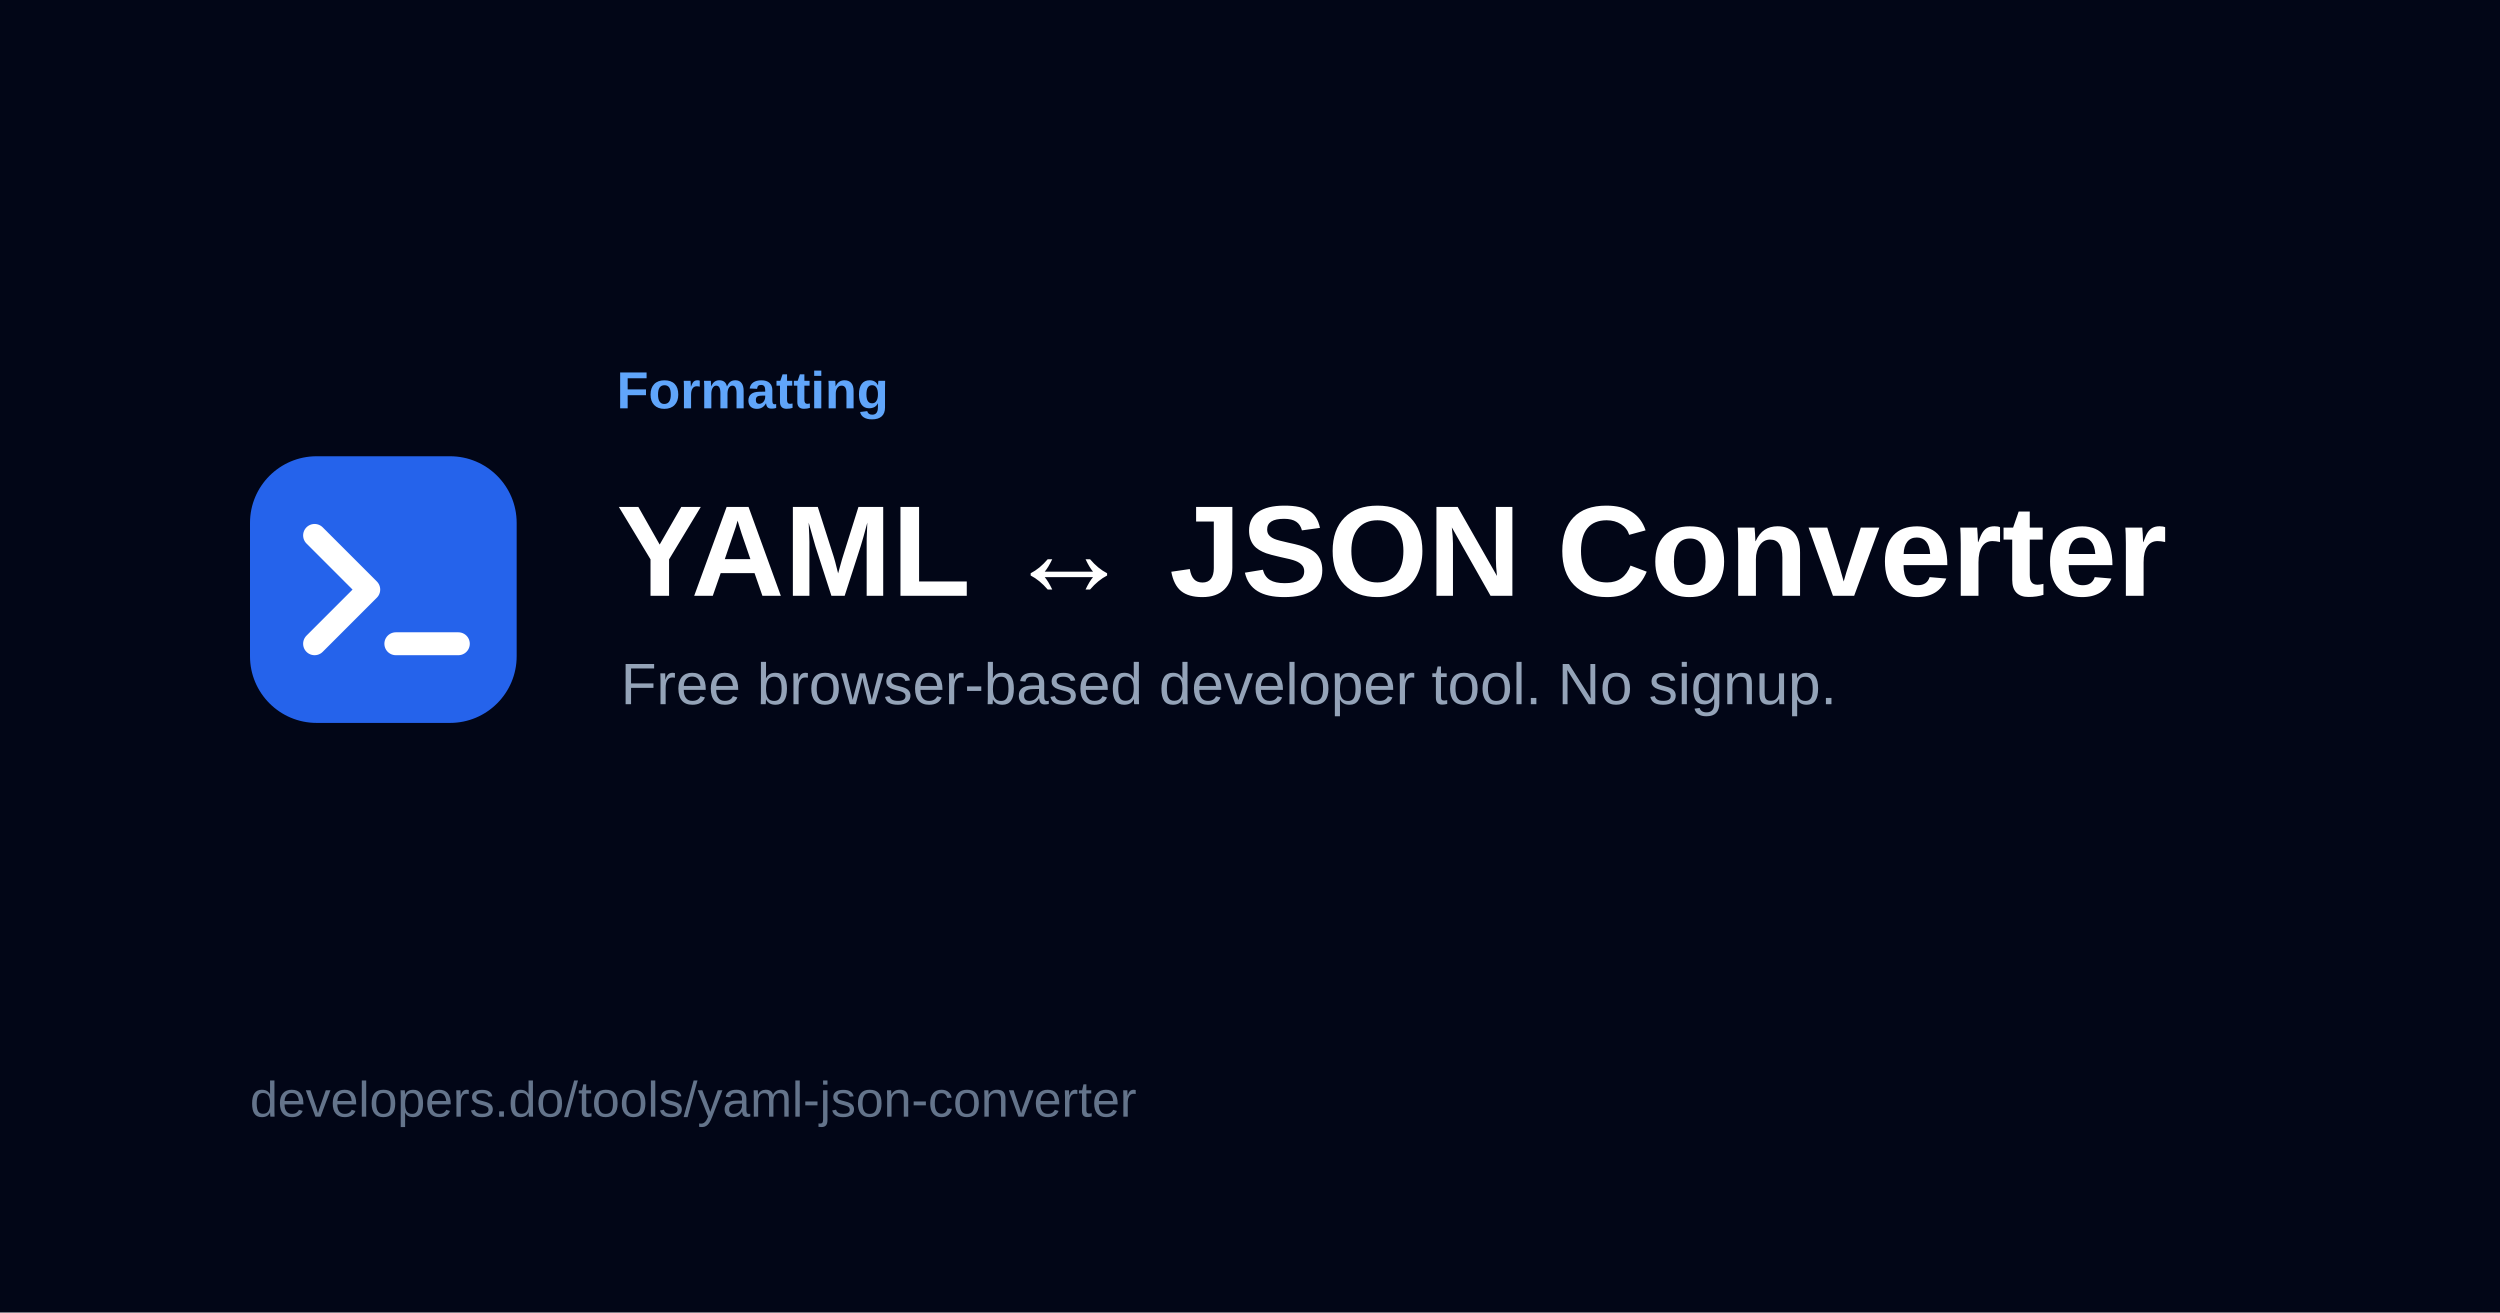
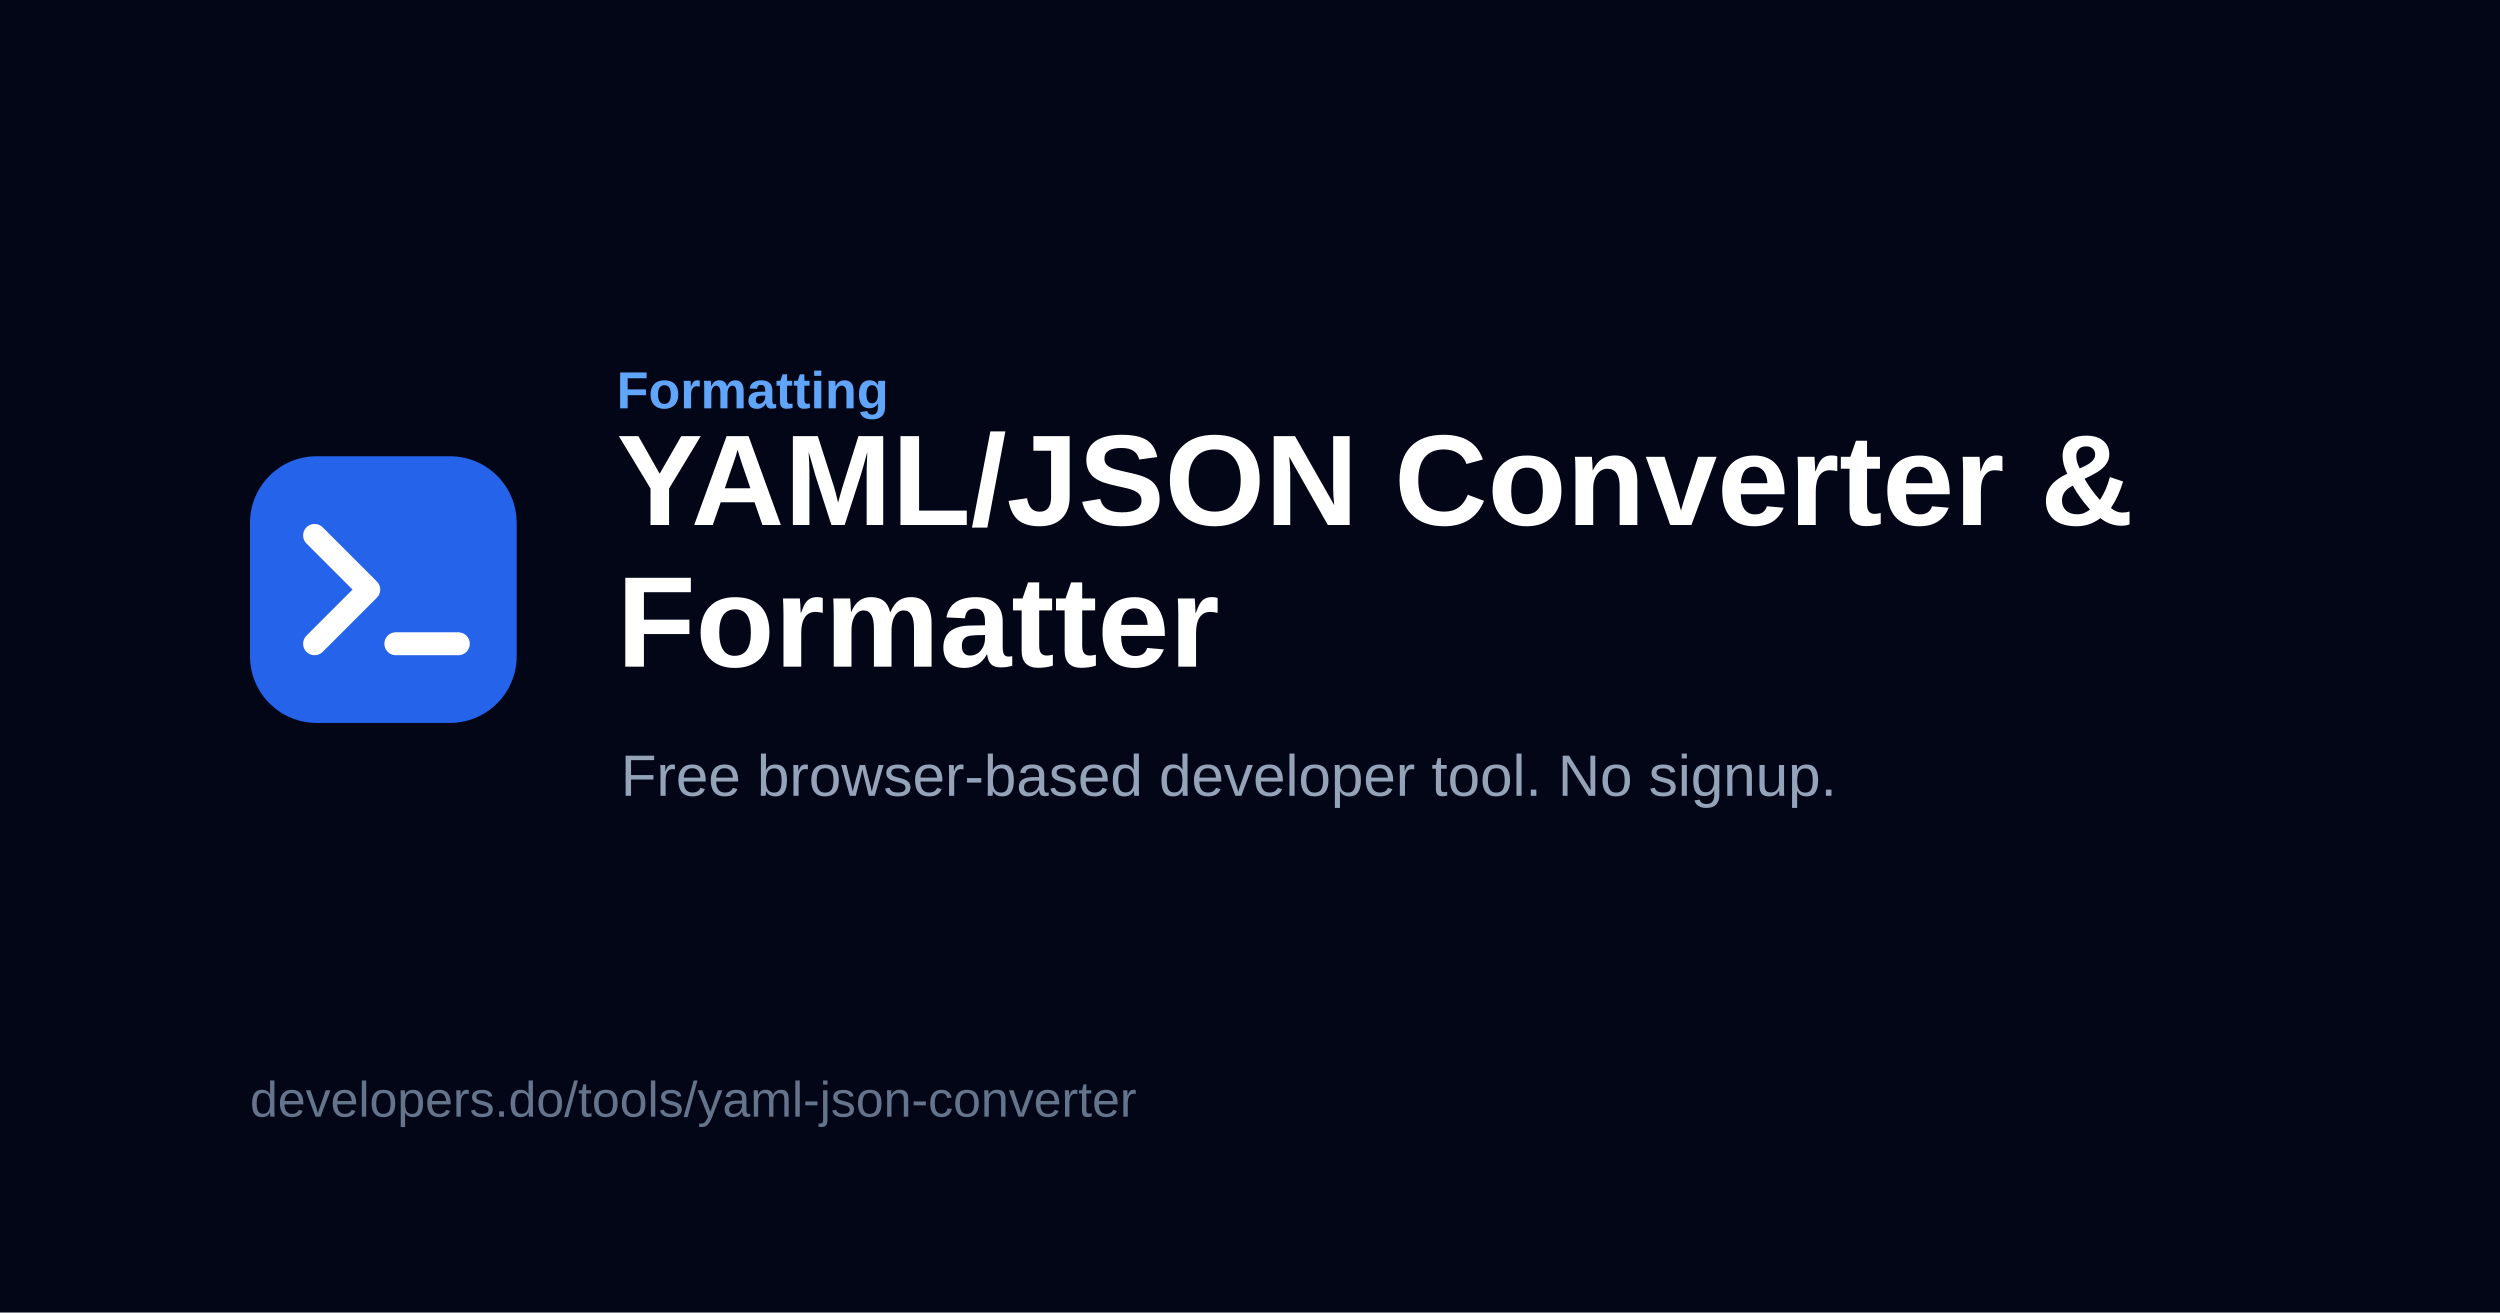
<svg xmlns="http://www.w3.org/2000/svg" width="1200" height="630" viewBox="0 0 1200 630" fill="none">
  <rect width="1200" height="630" fill="#020617" />
  <rect x="120" y="219" width="128" height="128" rx="32" fill="#2563EB" />
  <path d="M151 257L177 283L151 309" stroke="white" stroke-width="11" stroke-linecap="round" stroke-linejoin="round" />
  <path d="M190 309H220" stroke="white" stroke-width="11" stroke-linecap="round" />
  <text x="296" y="196" fill="#60A5FA" font-family="Arial, Helvetica, sans-serif" font-size="25" font-weight="700">Formatting</text>
  <text fill="white" font-family="Arial, Helvetica, sans-serif" font-size="62" font-weight="800">
-     <tspan x="296" y="286">YAML ↔ JSON Converter</tspan>
+     <tspan x="296" y="252">YAML/JSON Converter &amp;</tspan>
+     <tspan x="296" y="320">Formatter</tspan>
  </text>
-   <text x="298" y="338" fill="#94A3B8" font-family="Arial, Helvetica, sans-serif" font-size="28" font-weight="500">Free browser-based developer tool. No signup.</text>
+   <text x="298" y="382" fill="#94A3B8" font-family="Arial, Helvetica, sans-serif" font-size="28" font-weight="500">Free browser-based developer tool. No signup.</text>
  <text x="120" y="536" fill="#64748B" font-family="Arial, Helvetica, sans-serif" font-size="24" font-weight="500">developers.do/tools/yaml-json-converter</text>
</svg>
